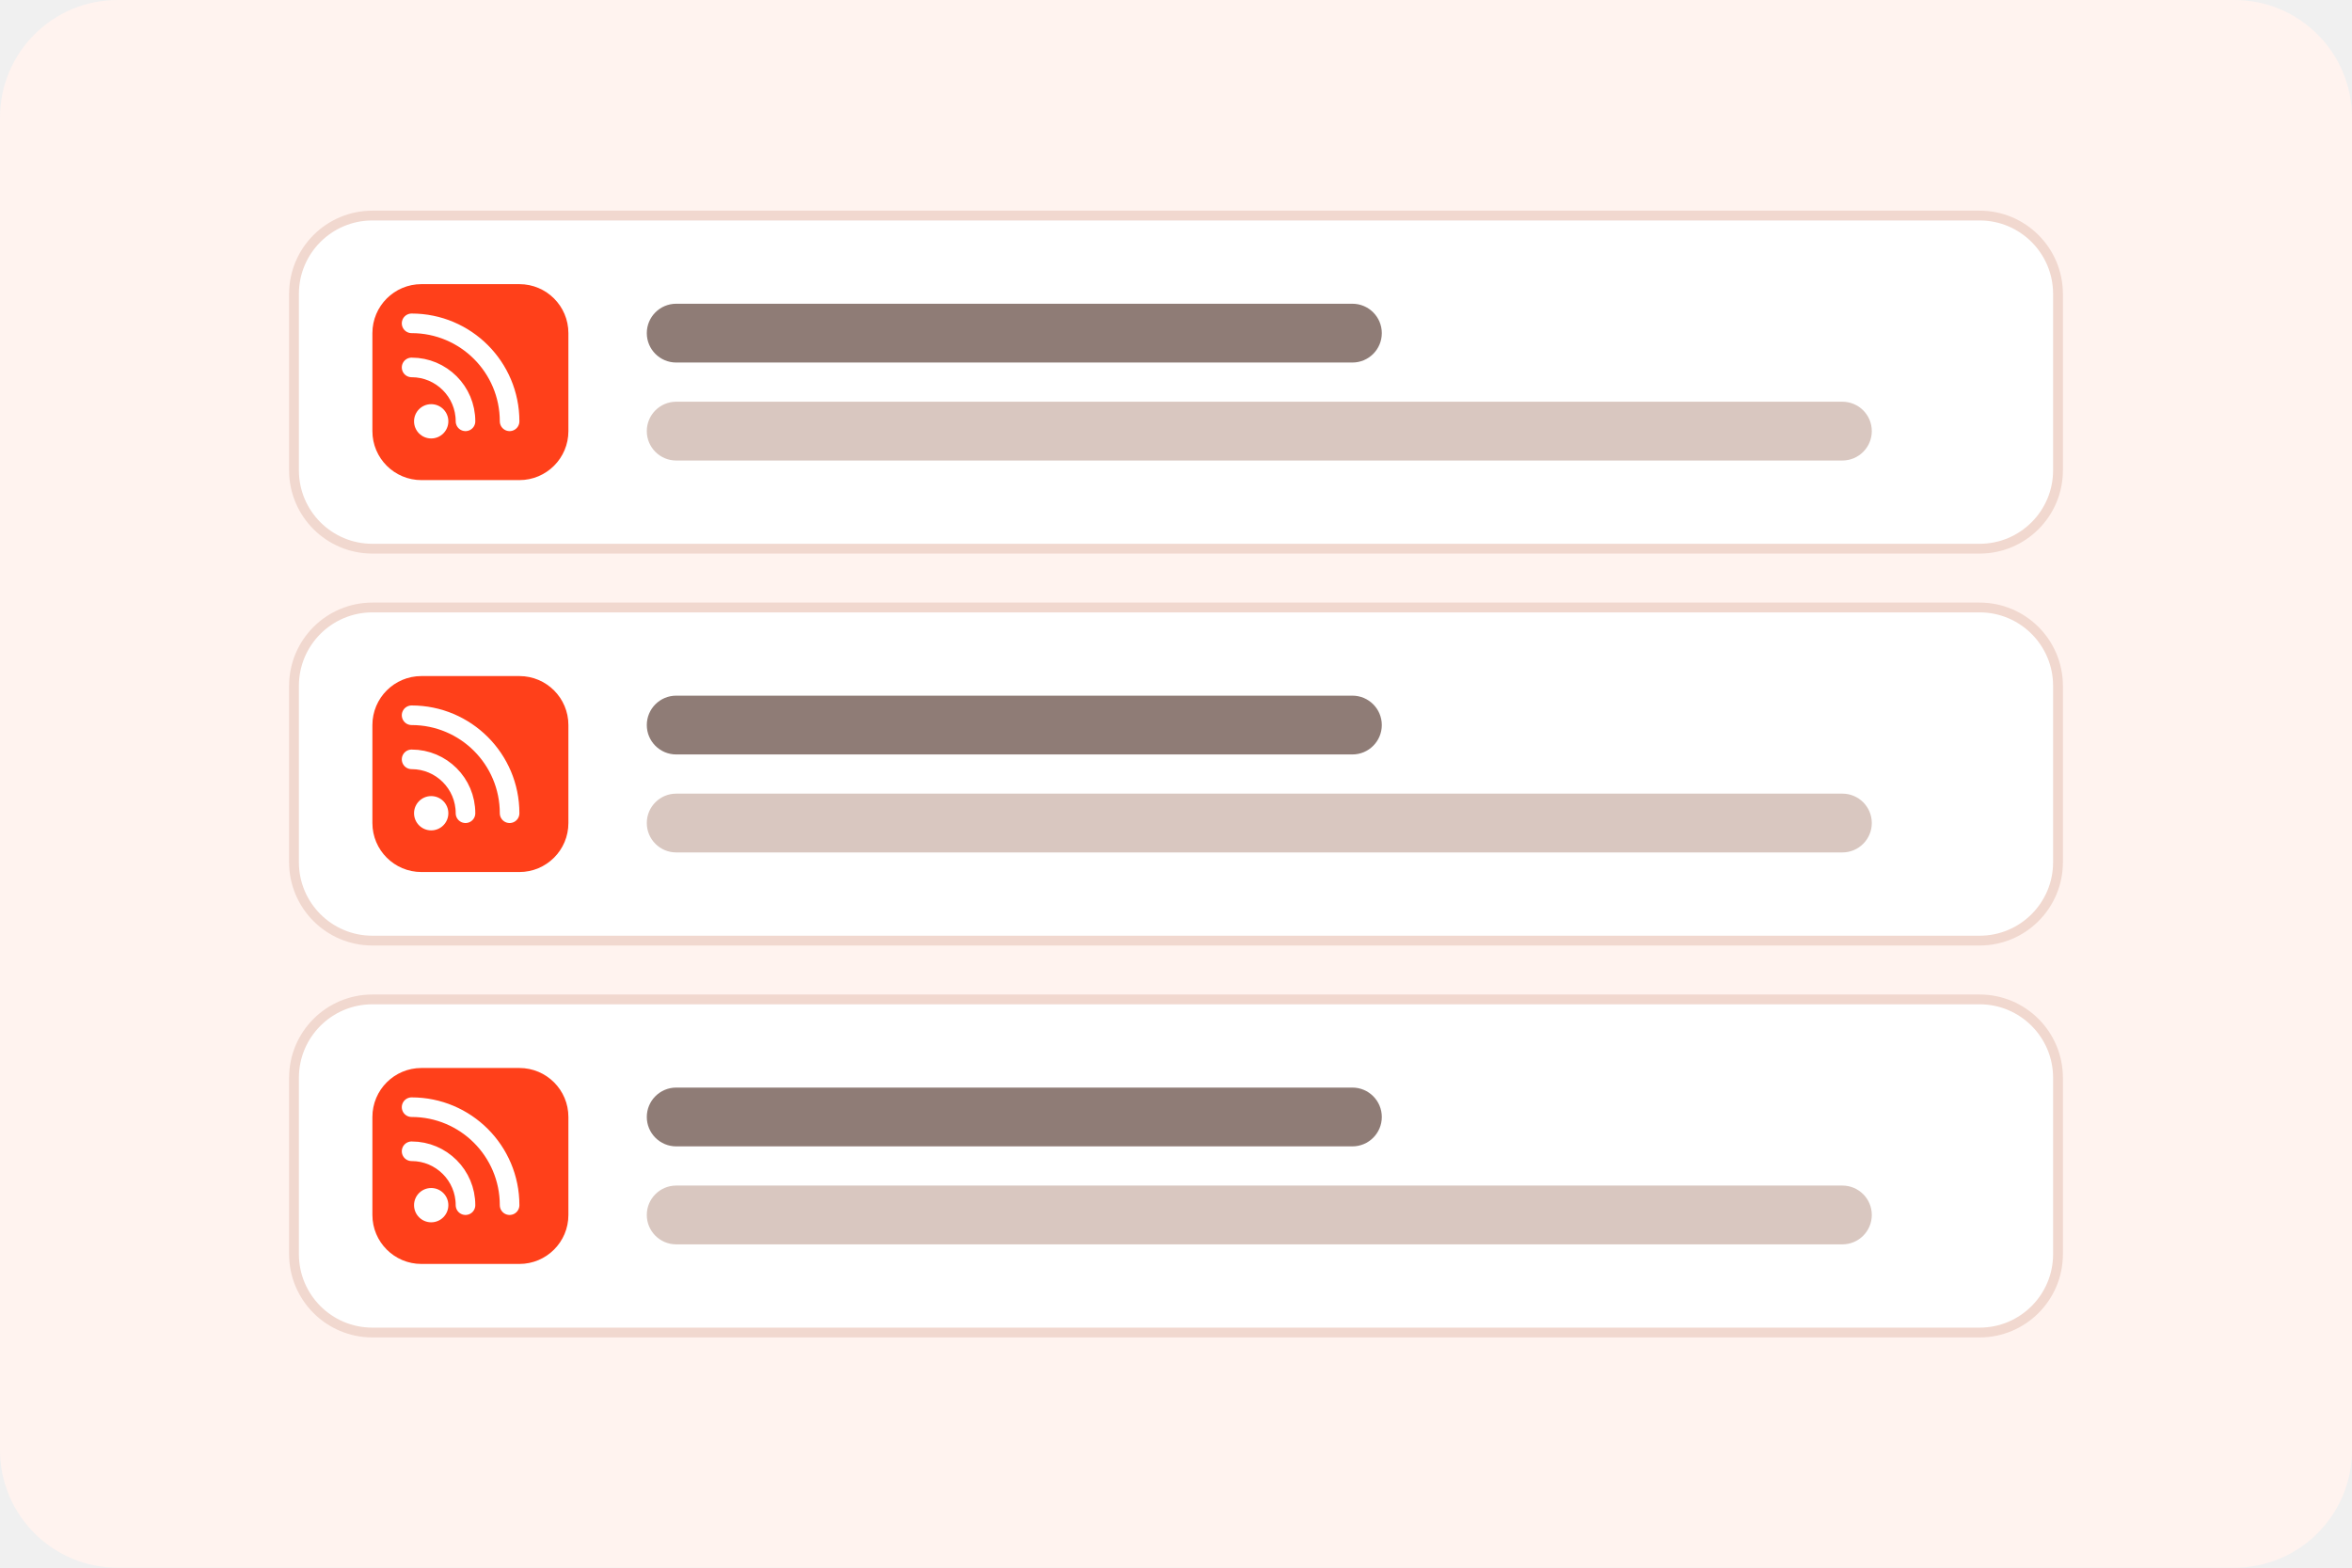
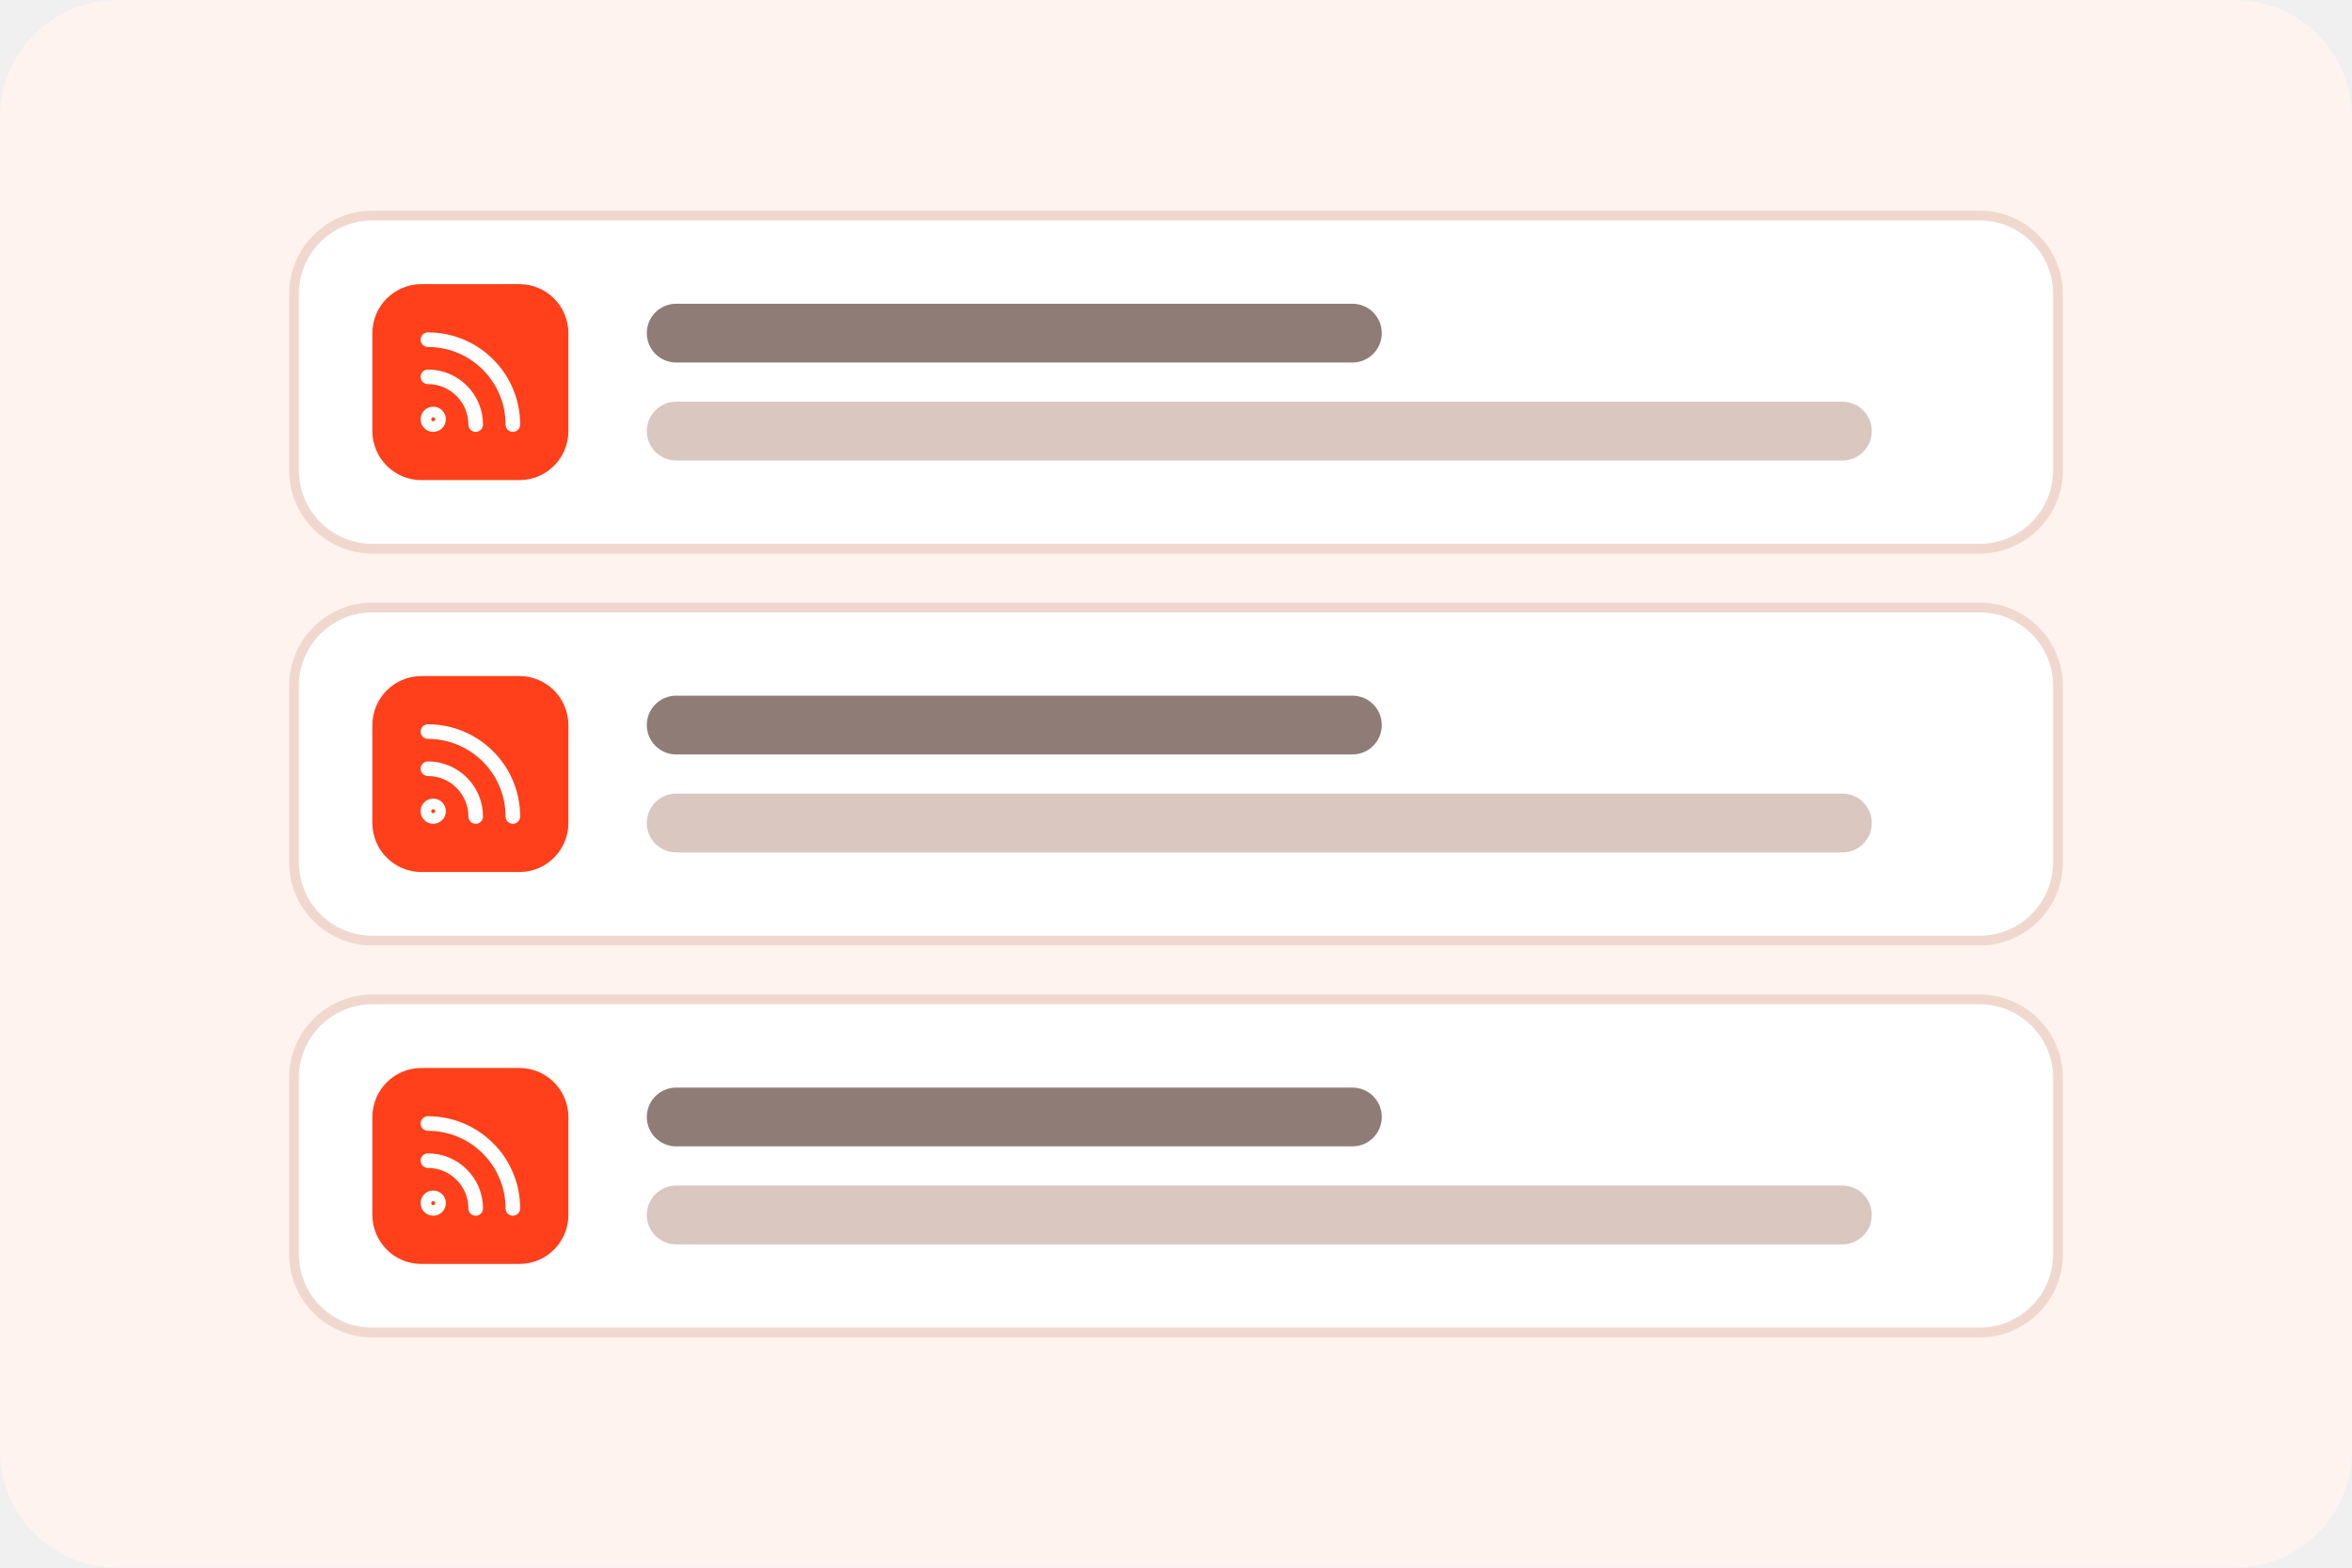
<svg xmlns="http://www.w3.org/2000/svg" viewBox="0 0 480 320" width="480" height="320" fill="none">
  <rect width="480" height="320" rx="24" fill="#fff3ef" />
  <rect x="60" y="44" width="360" height="68" rx="16" fill="#ffffff" stroke="#f1d8cf" stroke-width="2" />
  <rect x="76" y="58" width="40" height="40" rx="10" fill="#ff401a" />
-   <circle cx="88" cy="86" r="3.5" fill="#ffffff" />
-   <path d="M84 75 a11 11 0 0 1 11 11 M84 66 a20 20 0 0 1 20 20" stroke="#ffffff" stroke-width="4" stroke-linecap="round" fill="none" />
+   <svg width="26" height="26" viewBox="0 0 24 24" fill="none" stroke="#ffffff" stroke-width="2.75" stroke-linecap="round" stroke-linejoin="round" class="lucide lucide-rss" aria-hidden="true" x="83" y="65">
+     <path d="M4 11a9 9 0 0 1 9 9" />
+     <path d="M4 4a16 16 0 0 1 16 16" />
+     <circle cx="5" cy="19" r="1" />
+   </svg>
  <rect x="132" y="62" width="150" height="12" rx="6" fill="#8f7c76" />
  <rect x="132" y="82" width="250" height="12" rx="6" fill="#d9c7c0" />
  <rect x="60" y="124" width="360" height="68" rx="16" fill="#ffffff" stroke="#f1d8cf" stroke-width="2" />
  <rect x="76" y="138" width="40" height="40" rx="10" fill="#ff401a" />
-   <circle cx="88" cy="166" r="3.5" fill="#ffffff" />
-   <path d="M84 155 a11 11 0 0 1 11 11 M84 146 a20 20 0 0 1 20 20" stroke="#ffffff" stroke-width="4" stroke-linecap="round" fill="none" />
+   <svg width="26" height="26" viewBox="0 0 24 24" fill="none" stroke="#ffffff" stroke-width="2.75" stroke-linecap="round" stroke-linejoin="round" class="lucide lucide-rss" aria-hidden="true" x="83" y="145">
+     <path d="M4 11a9 9 0 0 1 9 9" />
+     <path d="M4 4a16 16 0 0 1 16 16" />
+     <circle cx="5" cy="19" r="1" />
+   </svg>
  <rect x="132" y="142" width="150" height="12" rx="6" fill="#8f7c76" />
  <rect x="132" y="162" width="250" height="12" rx="6" fill="#d9c7c0" />
  <rect x="60" y="204" width="360" height="68" rx="16" fill="#ffffff" stroke="#f1d8cf" stroke-width="2" />
  <rect x="76" y="218" width="40" height="40" rx="10" fill="#ff401a" />
-   <circle cx="88" cy="246" r="3.5" fill="#ffffff" />
-   <path d="M84 235 a11 11 0 0 1 11 11 M84 226 a20 20 0 0 1 20 20" stroke="#ffffff" stroke-width="4" stroke-linecap="round" fill="none" />
+   <svg width="26" height="26" viewBox="0 0 24 24" fill="none" stroke="#ffffff" stroke-width="2.75" stroke-linecap="round" stroke-linejoin="round" class="lucide lucide-rss" aria-hidden="true" x="83" y="225">
+     <path d="M4 11a9 9 0 0 1 9 9" />
+     <path d="M4 4a16 16 0 0 1 16 16" />
+     <circle cx="5" cy="19" r="1" />
+   </svg>
  <rect x="132" y="222" width="150" height="12" rx="6" fill="#8f7c76" />
  <rect x="132" y="242" width="250" height="12" rx="6" fill="#d9c7c0" />
</svg>
